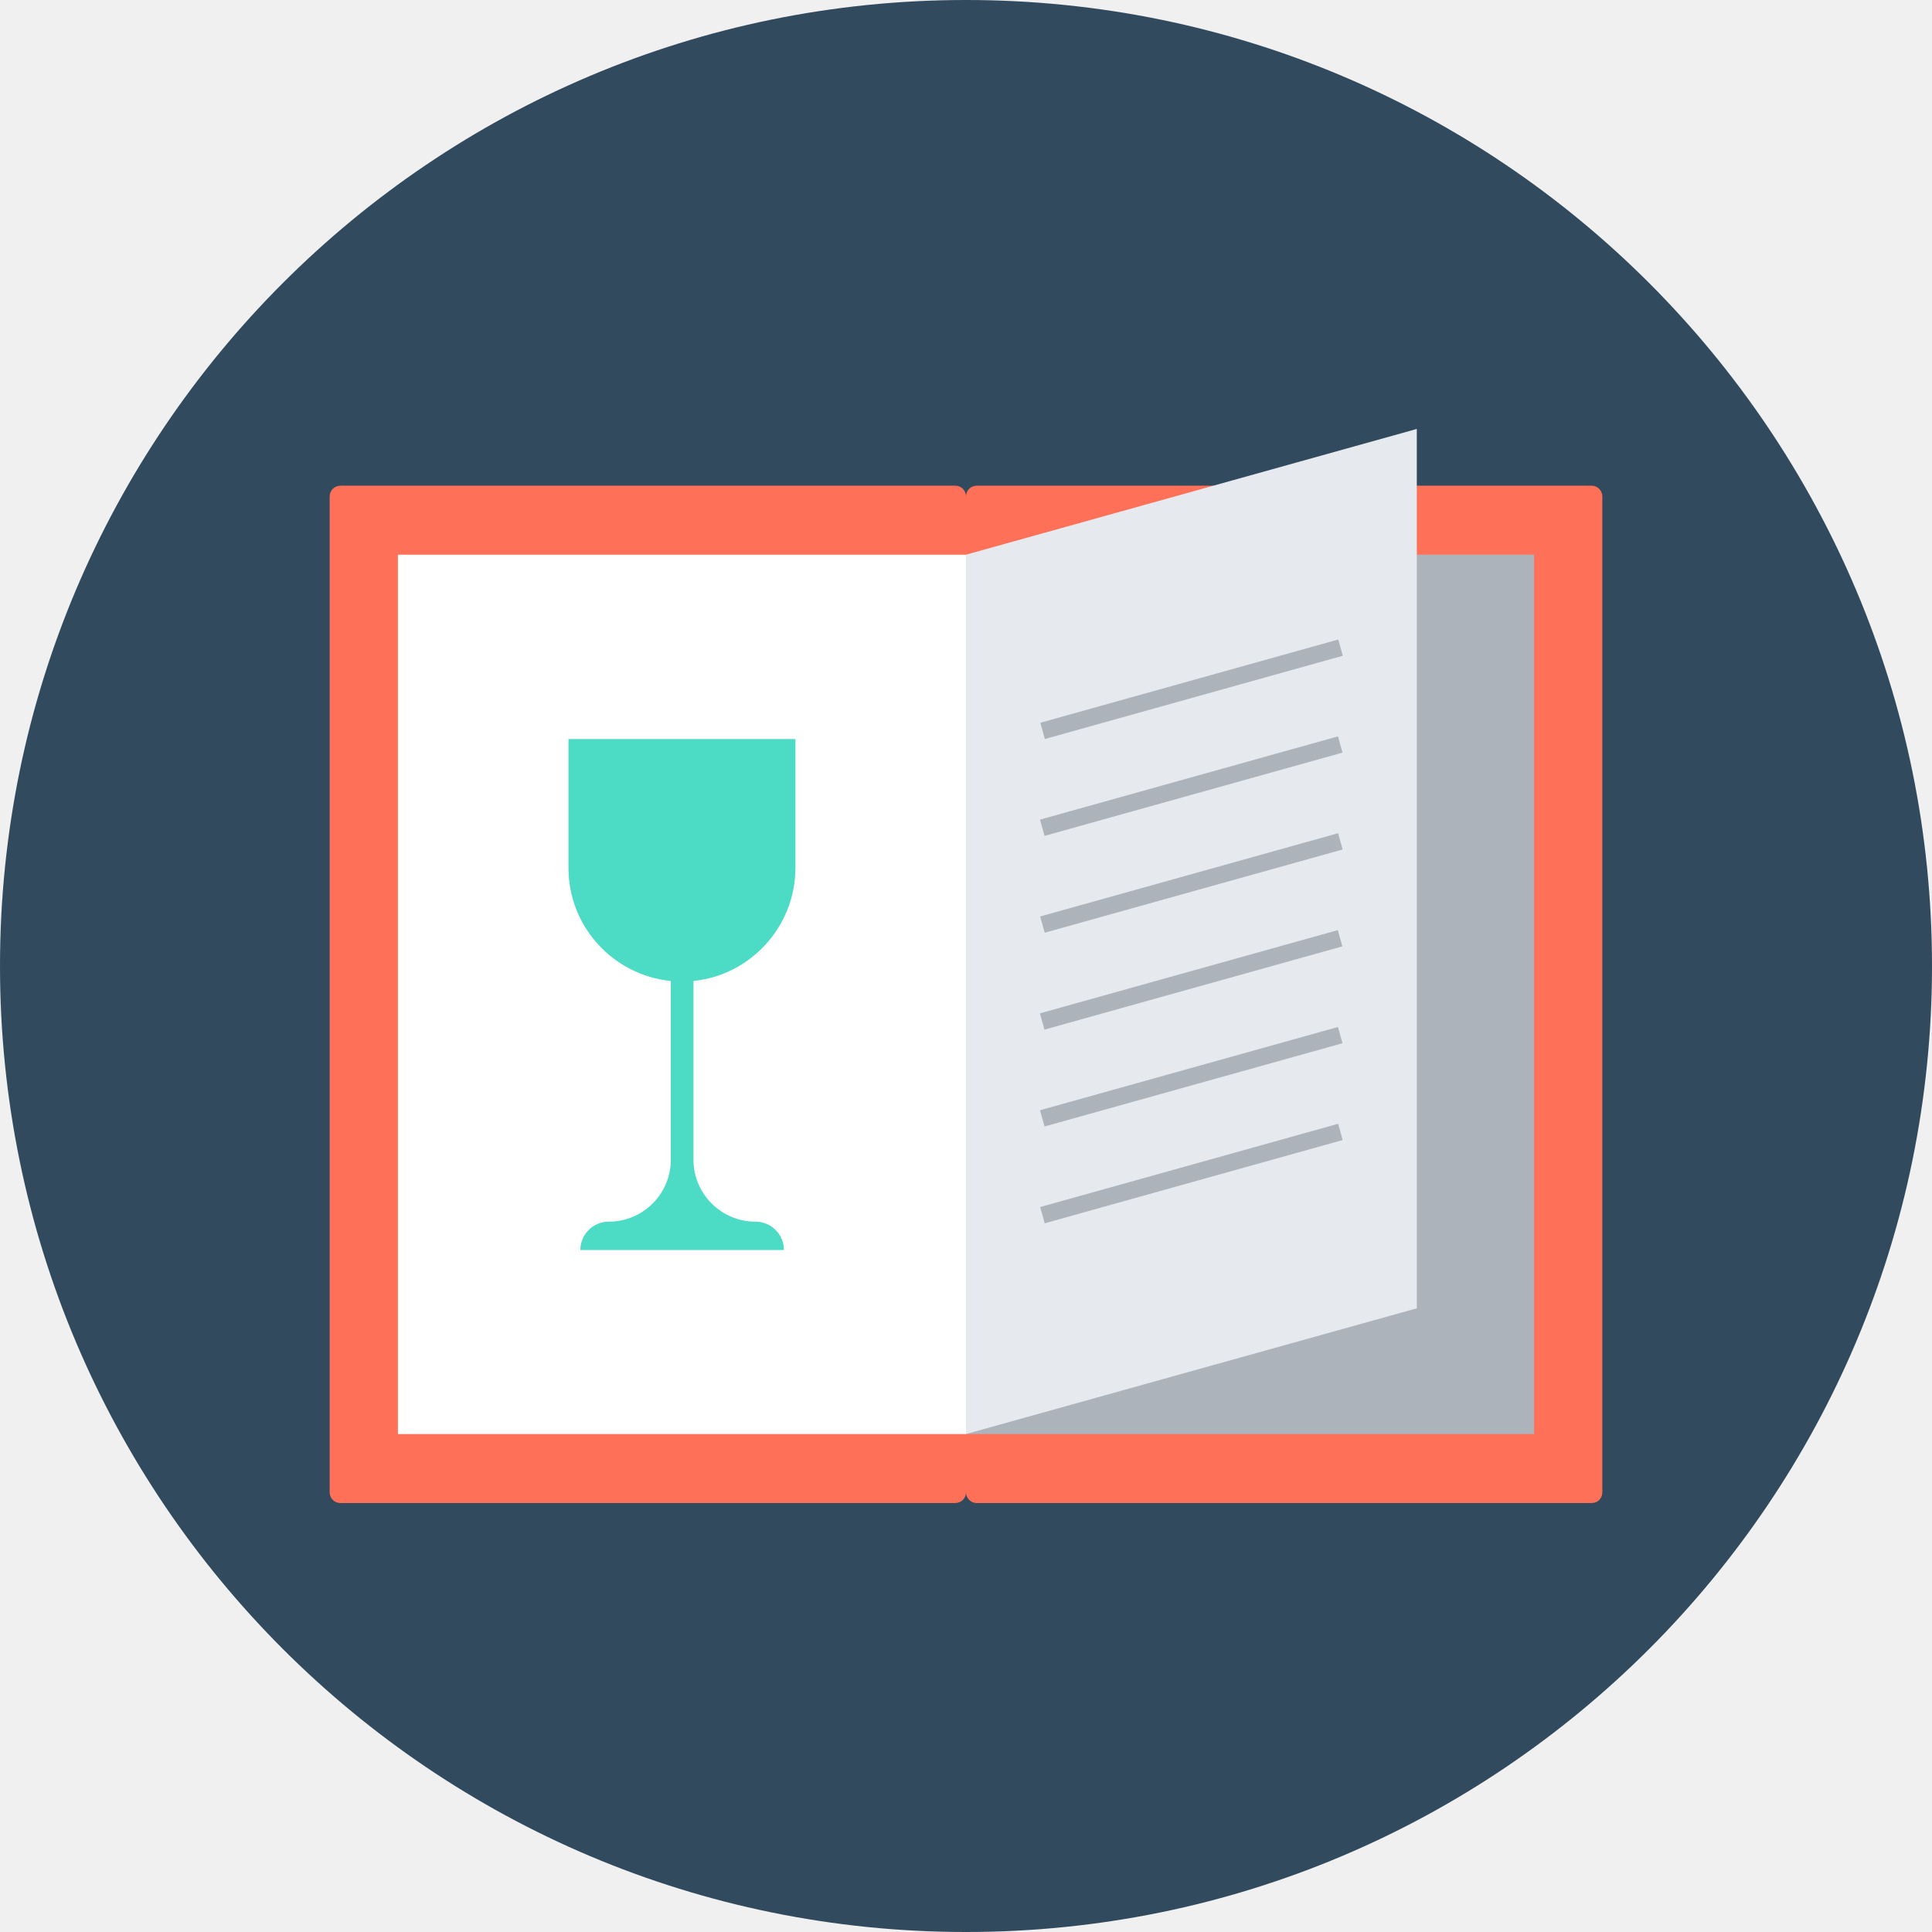
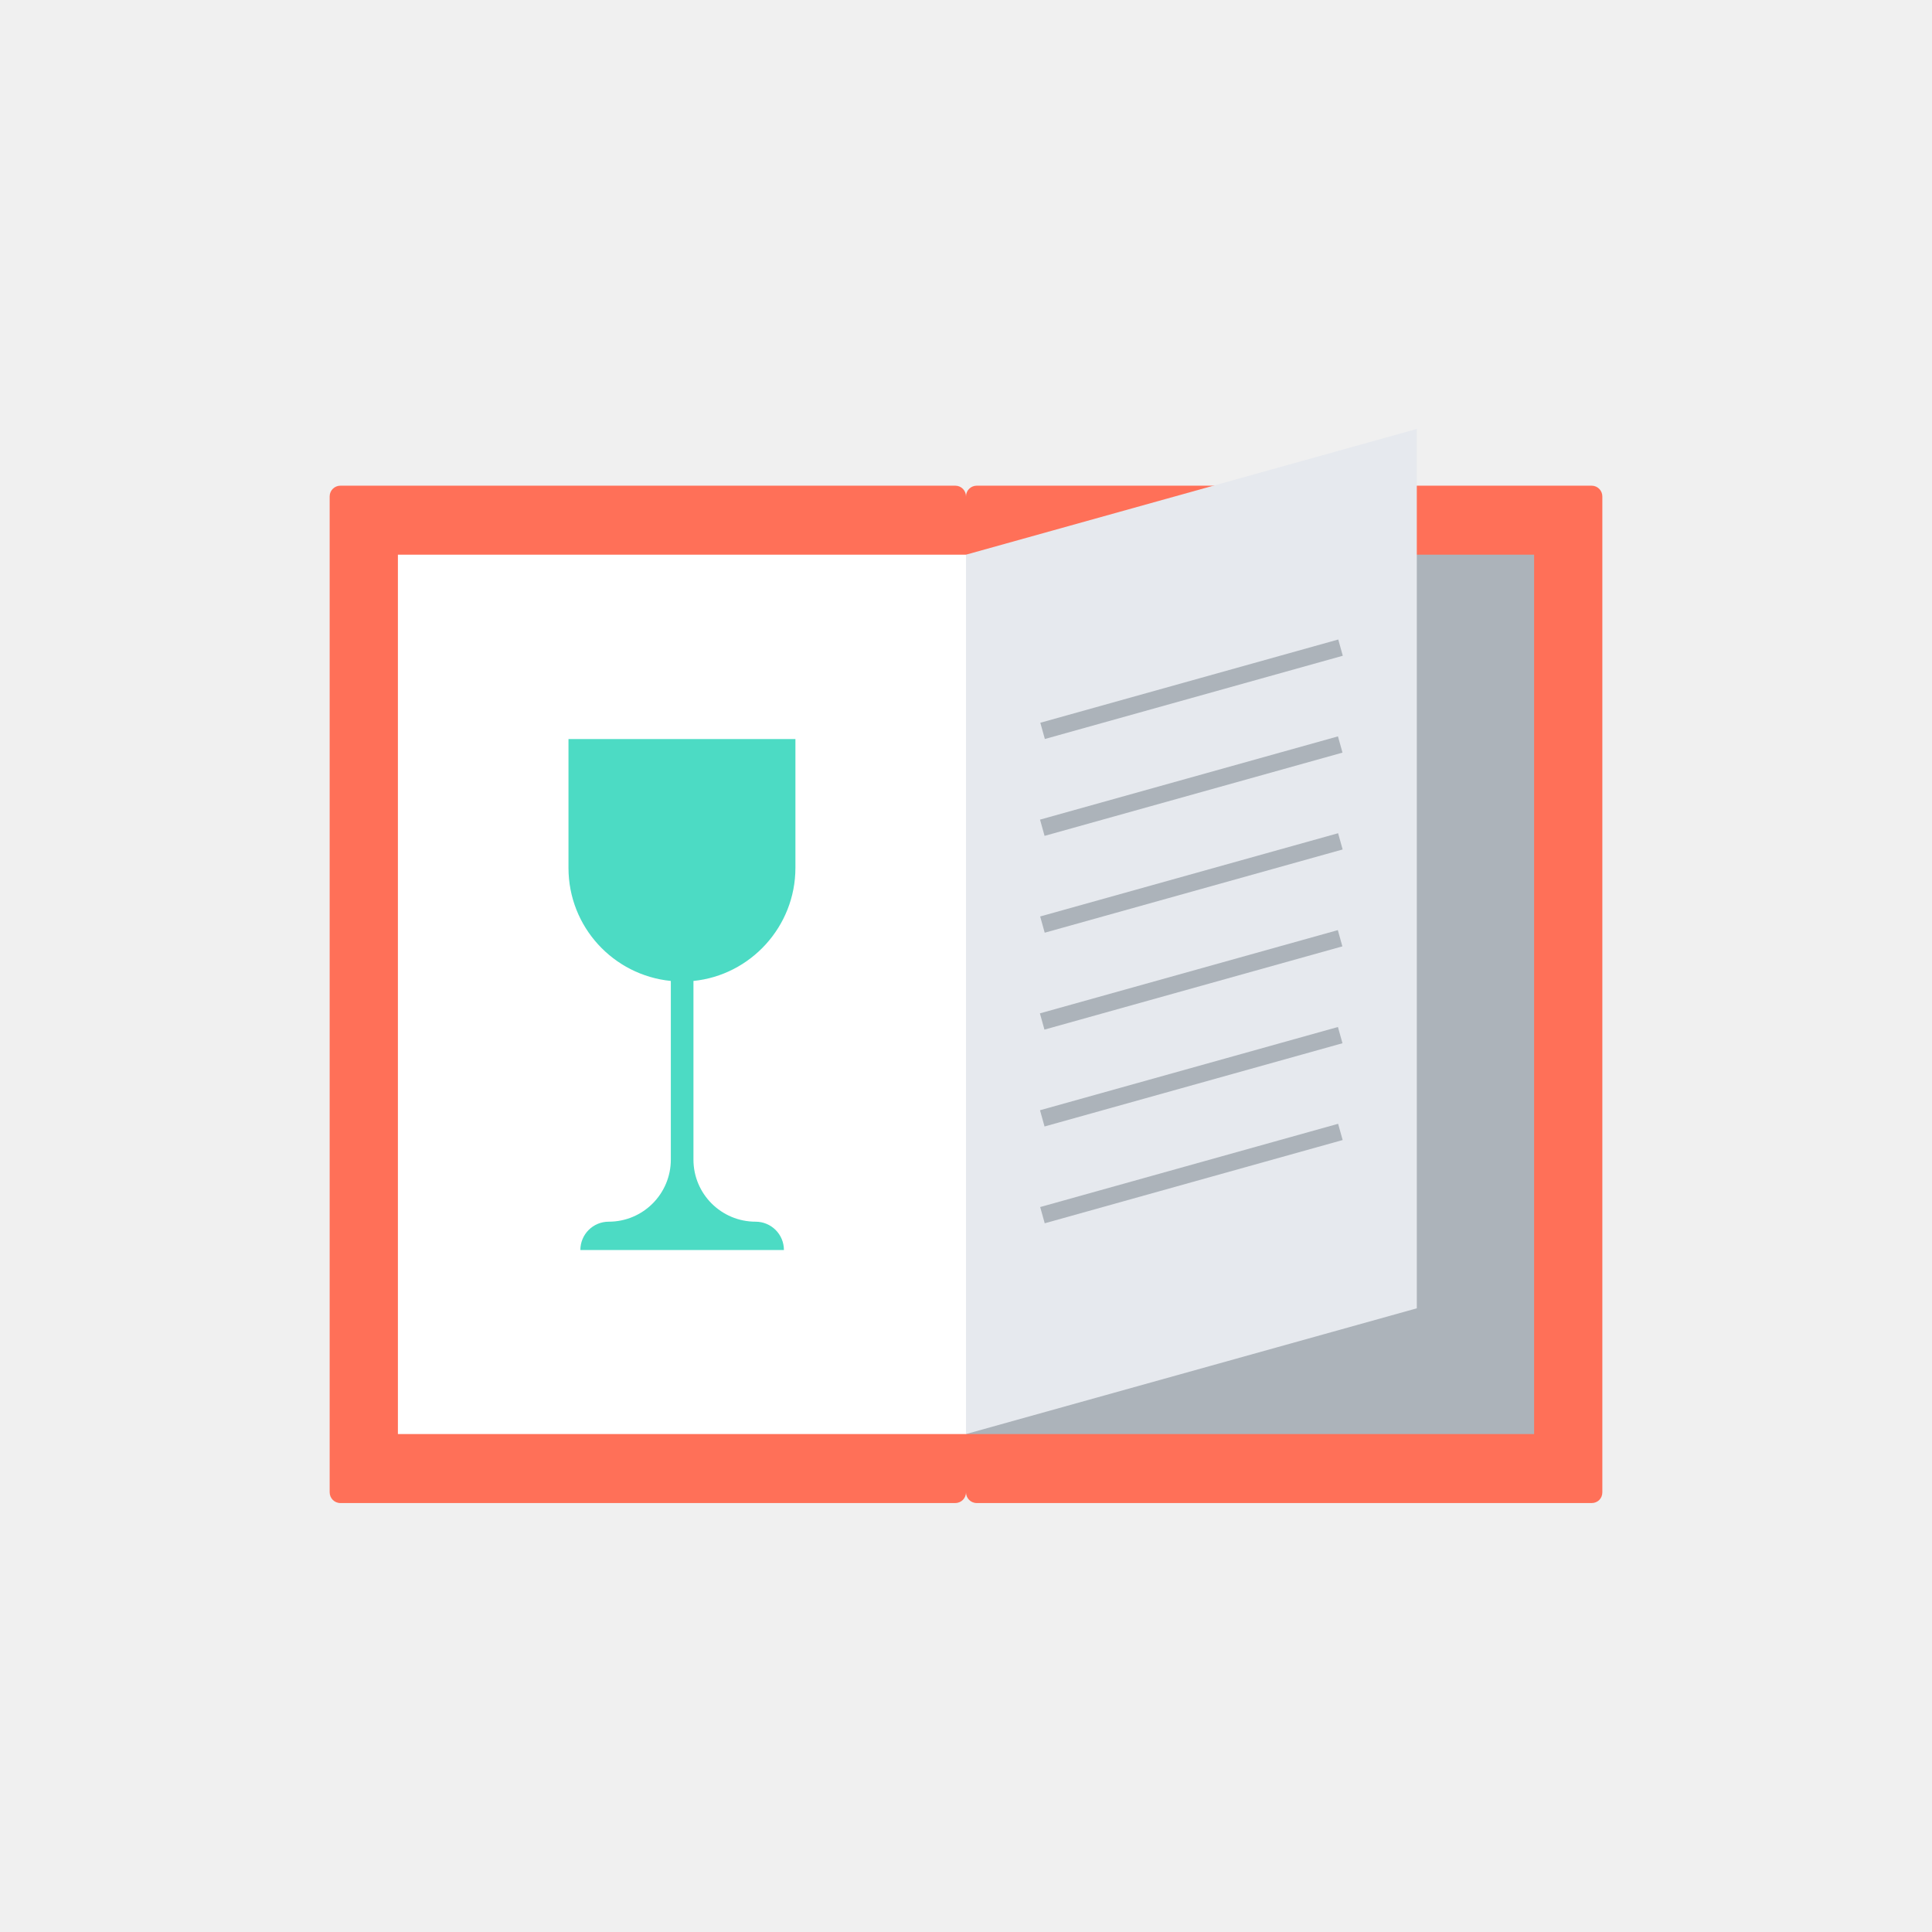
<svg xmlns="http://www.w3.org/2000/svg" version="1.1" id="Layer_1" viewBox="0 0 504 504" xml:space="preserve">
-   <circle style="fill:#324A5E;" cx="252" cy="252" r="252" />
  <g>
    <path style="fill:#FF7058;" d="M249.2,392.1H88.8c-1.6,0-2.8-1.3-2.8-2.8V129.5c0-1.6,1.3-2.8,2.8-2.8h160.4c1.6,0,2.8,1.3,2.8,2.8   v259.8C252,390.9,250.7,392.1,249.2,392.1z" />
    <path style="fill:#FF7058;" d="M415.2,392.1H254.8c-1.6,0-2.8-1.3-2.8-2.8V129.5c0-1.6,1.3-2.8,2.8-2.8h160.4   c1.6,0,2.8,1.3,2.8,2.8v259.8C418,390.9,416.8,392.1,415.2,392.1z" />
  </g>
  <rect x="103.8" y="144.7" style="fill:#FFFFFF;" width="148.2" height="229.4" />
  <rect x="252" y="144.7" style="fill:#ACB3BA;" width="148.2" height="229.4" />
  <polygon style="fill:#E6E9EE;" points="252,374.1 369.6,341.3 369.6,111.9 252,144.7 " />
  <g>
    <rect x="308.643" y="139.451" transform="matrix(-0.2691 -0.9631 0.9631 -0.2691 221.3235 527.5625)" style="fill:#ACB3BA;" width="4.4" height="80.699" />
    <rect x="308.563" y="164.731" transform="matrix(0.2691 0.9631 -0.9631 0.2691 424.6516 -149.4068)" style="fill:#ACB3BA;" width="4.4" height="80.699" />
    <rect x="308.6" y="189.993" transform="matrix(0.2691 0.9631 -0.9631 0.2691 449.0081 -130.9782)" style="fill:#ACB3BA;" width="4.4" height="80.699" />
    <rect x="308.53" y="215.272" transform="matrix(0.2691 0.9631 -0.9631 0.2691 473.3032 -112.4348)" style="fill:#ACB3BA;" width="4.4" height="80.699" />
    <rect x="308.556" y="240.543" transform="matrix(0.2691 0.9631 -0.9631 0.2691 497.662 -93.9892)" style="fill:#ACB3BA;" width="4.4" height="80.699" />
    <rect x="308.603" y="265.795" transform="matrix(0.2691 0.9631 -0.9631 0.2691 522.0162 -75.5775)" style="fill:#ACB3BA;" width="4.4" height="80.699" />
  </g>
  <path style="fill:#4CDBC4;" d="M207.5,226.4v-33.6h-59.2v33.6c0,15.4,11.7,28,26.7,29.5v46.6c0,8.9-7.2,16.2-16.2,16.2  c-4.1,0-7.4,3.3-7.4,7.4h53.1c0-4.1-3.3-7.4-7.4-7.4l0,0c-8.9,0-16.2-7.2-16.2-16.2v-46.6C195.8,254.4,207.5,241.7,207.5,226.4z" />
</svg>
